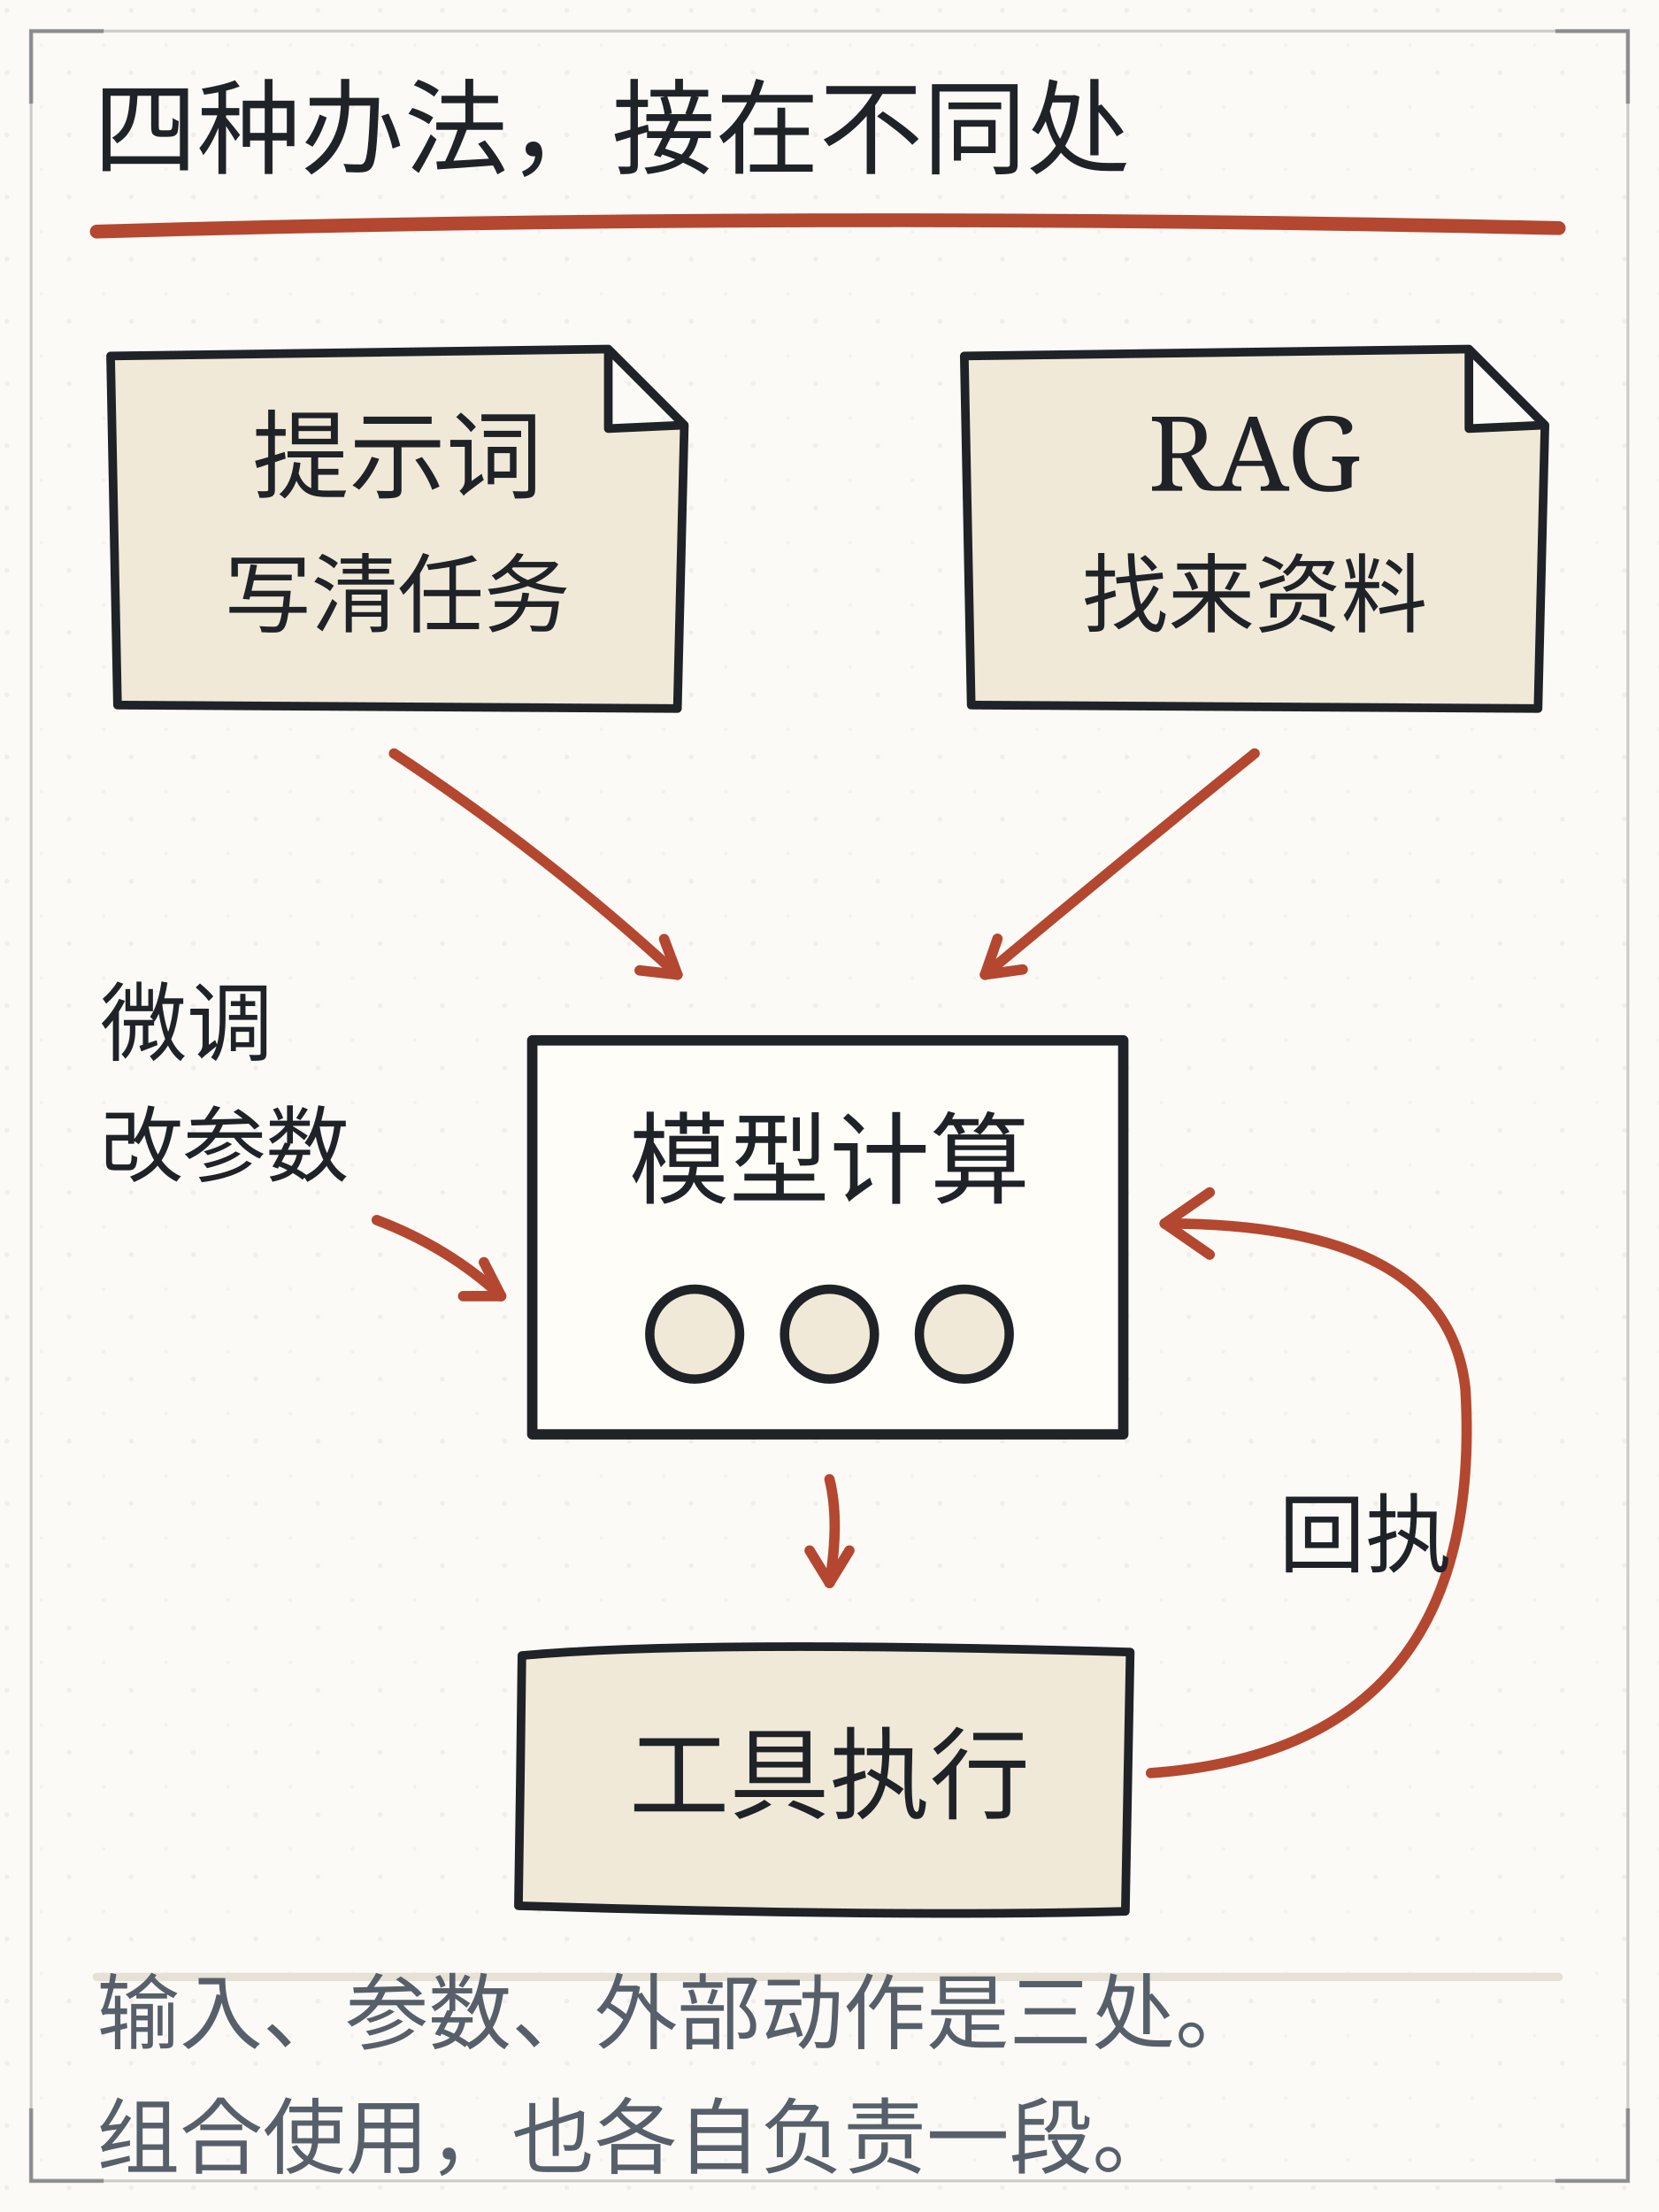
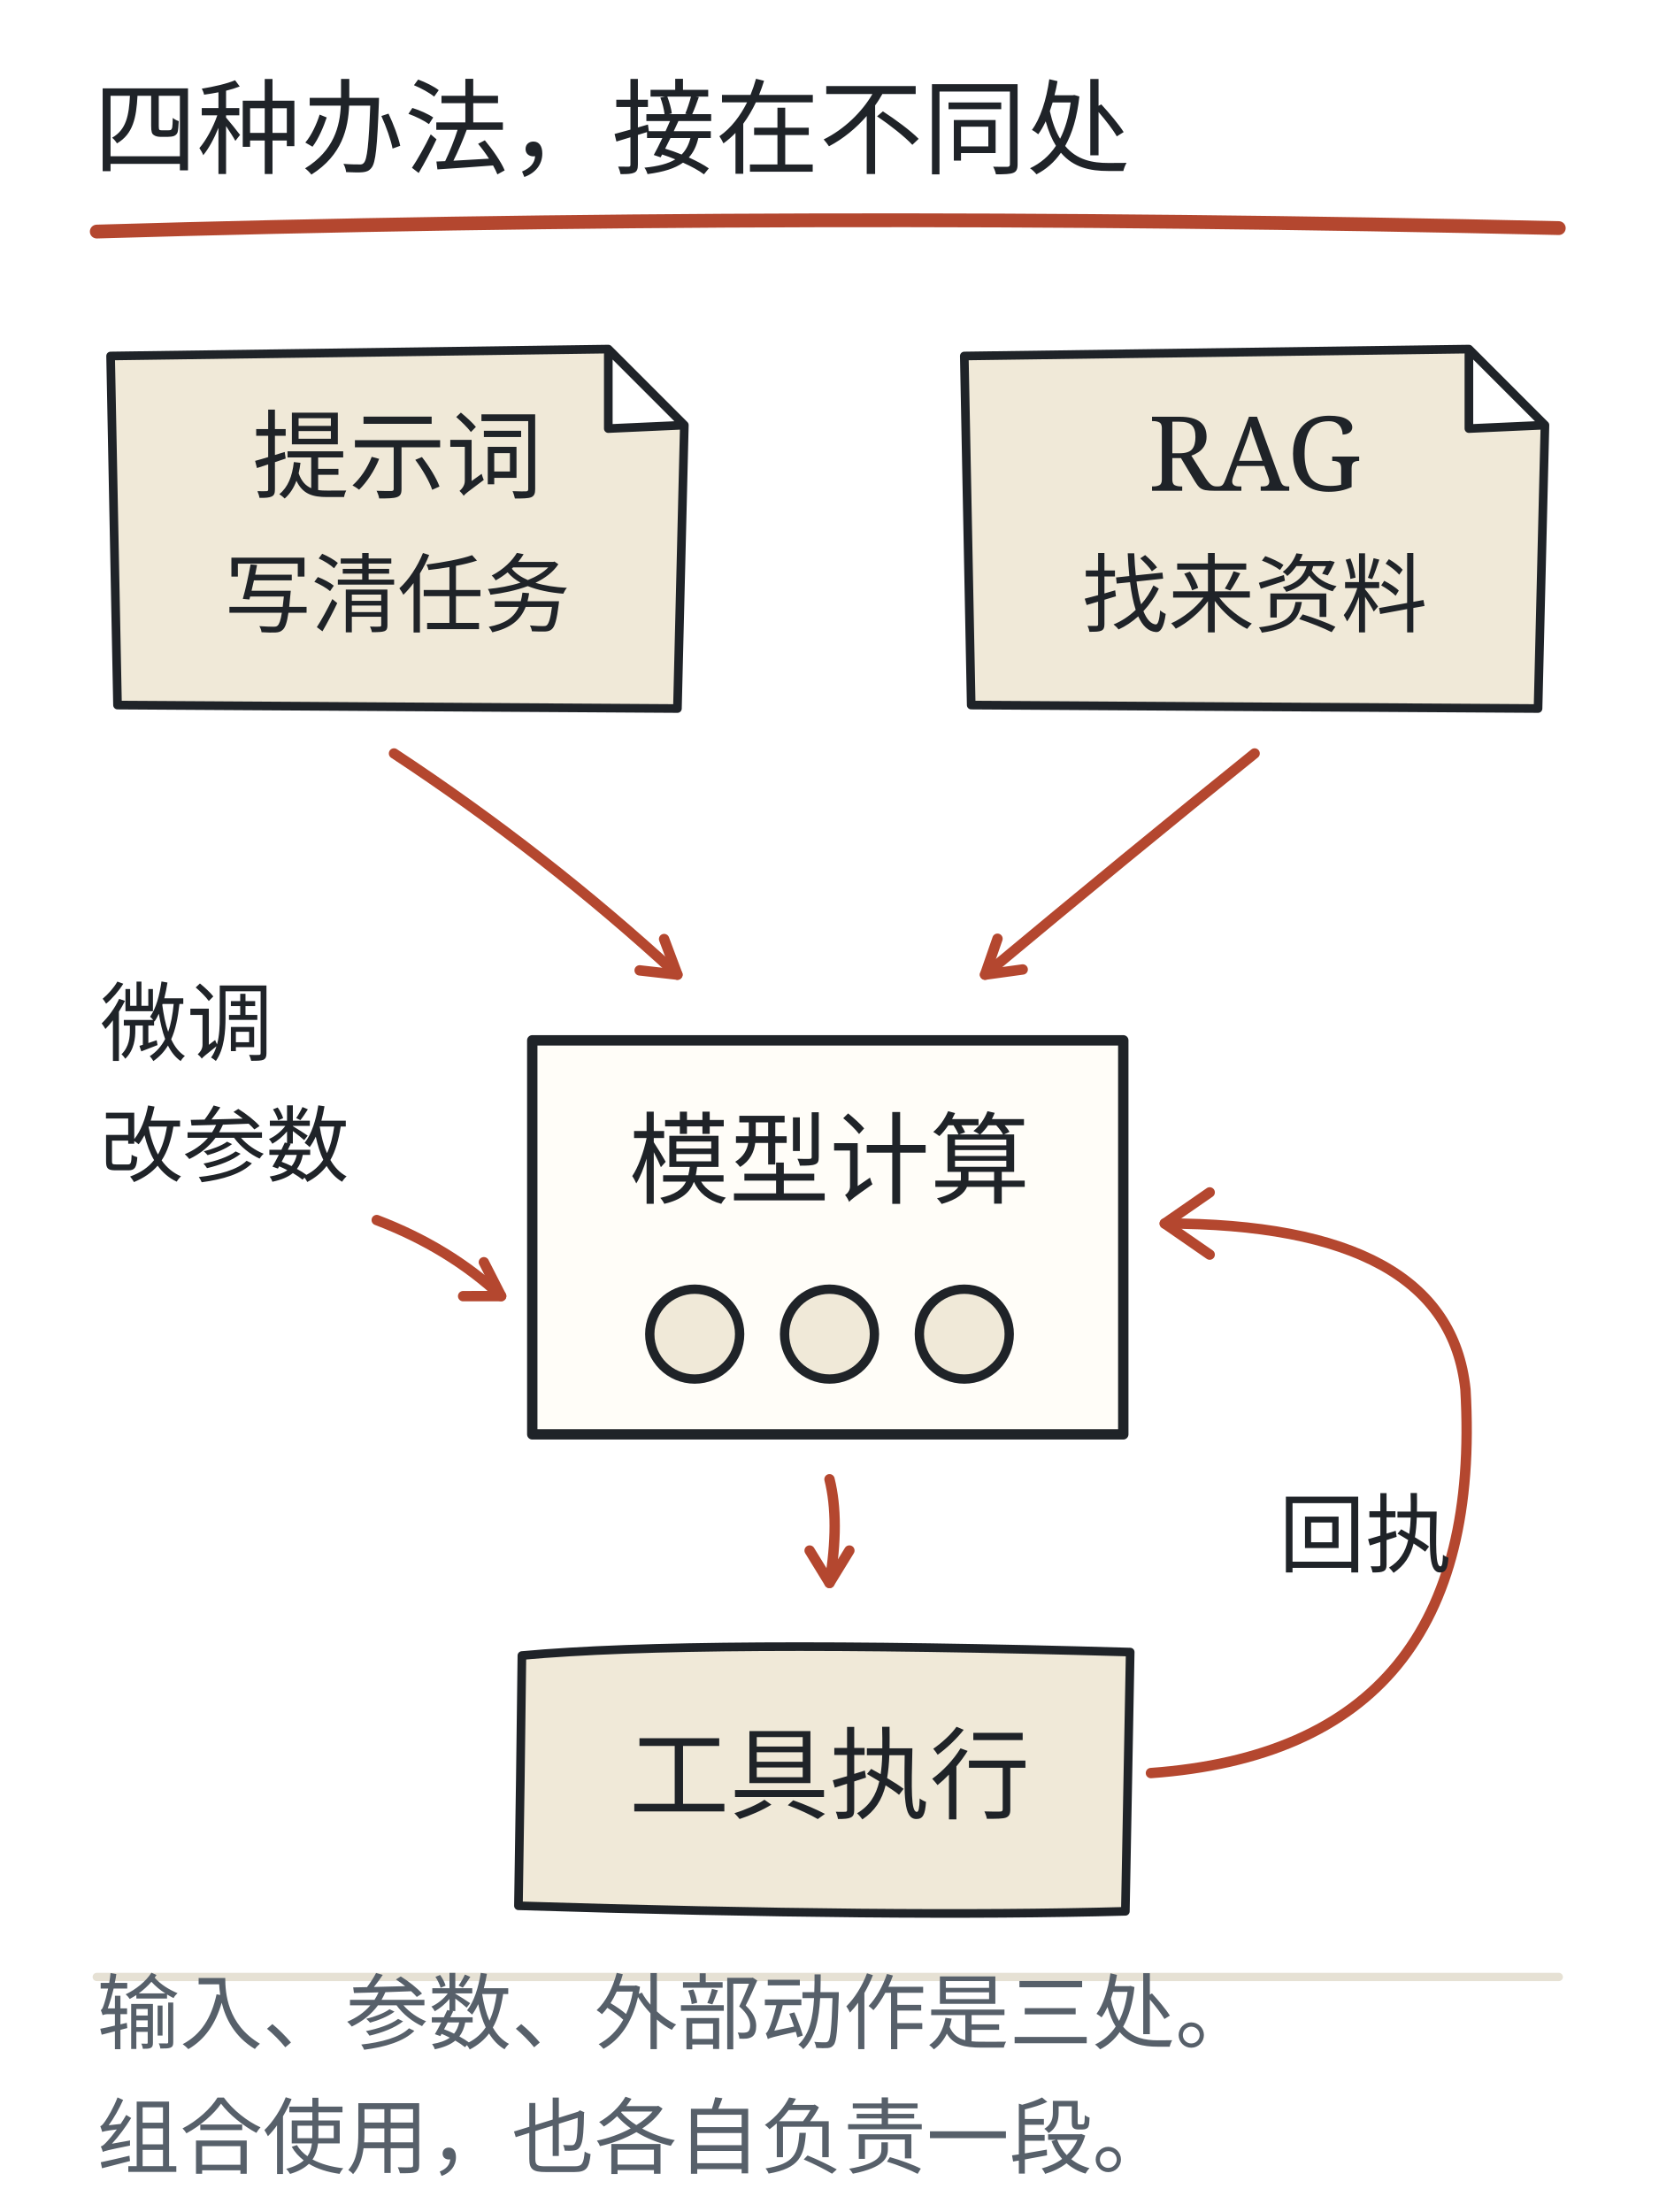
<svg xmlns="http://www.w3.org/2000/svg" width="480" height="640" viewBox="0 0 480 640" role="img" aria-labelledby="title desc">
-   <defs>
-     <pattern id="figure-grain" width="18" height="18" patternUnits="userSpaceOnUse">
-       <circle cx="2" cy="3" r=".7" fill="#1f2328" opacity=".16" />
-       <circle cx="12" cy="13" r=".55" fill="#1f2328" opacity=".11" />
-     </pattern>
-   </defs>
-   <rect width="480" height="640" fill="#fbfaf6" />
-   <rect width="480" height="640" fill="url(#figure-grain)" opacity=".34" />
-   <rect x="9" y="9" width="462" height="622" fill="none" stroke="#1f2328" stroke-width=".8" opacity=".22" />
-   <path d="M9 30 V9 H30 M450 9 H471 V30 M9 610 V631 H30 M450 631 H471 V610" fill="none" stroke="#1f2328" stroke-width="1.2" opacity=".38" />
  <g font-family="'Noto Serif SC','Source Han Serif SC','Songti SC','SimSun',serif">
    <text x="27" y="48" font-size="30" fill="#1f2328" text-anchor="start">四种办法，接在不同处</text>
    <path d="M28 67 Q232 61 451 66" stroke="#B4472F" stroke-width="4" fill="none" stroke-linecap="round" stroke-linejoin="round" />
    <path d="M32 103 L176 101 L198 123 L196 205 L34 204Z M176 101 L176 124 L198 123" stroke="#1f2328" stroke-width="2.5" fill="#f0e9d8" stroke-linecap="round" stroke-linejoin="round" />
    <text x="115" y="142" font-size="28" fill="#1f2328" text-anchor="middle">提示词</text>
    <text x="115" y="181" font-size="25" fill="#1f2328" text-anchor="middle">写清任务</text>
    <path d="M279 103 L425 101 L447 123 L445 205 L281 204Z M425 101 L425 124 L447 123" stroke="#1f2328" stroke-width="2.5" fill="#f0e9d8" stroke-linecap="round" stroke-linejoin="round" />
    <text x="363" y="142" font-size="30" fill="#1f2328" text-anchor="middle">RAG</text>
    <text x="363" y="181" font-size="25" fill="#1f2328" text-anchor="middle">找来资料</text>
    <path d="M114 218 Q158 247 196 282" stroke="#B4472F" stroke-width="3" fill="none" stroke-linecap="round" stroke-linejoin="round" />
    <path d="M185.07 280.763 L196 282 L192.145 271.698" stroke="#B4472F" stroke-width="3" fill="none" stroke-linecap="round" stroke-linejoin="round" />
    <path d="M363 218 Q327 247 285 282" stroke="#B4472F" stroke-width="3" fill="none" stroke-linecap="round" stroke-linejoin="round" />
    <path d="M288.603 271.607 L285 282 L295.897 280.496" stroke="#B4472F" stroke-width="3" fill="none" stroke-linecap="round" stroke-linejoin="round" />
    <path d="M154 301 L325 301 L325 415 L154 415Z" stroke="#1f2328" stroke-width="3" fill="#fffdf8" stroke-linecap="round" stroke-linejoin="round" />
    <text x="240" y="346" font-size="29" fill="#1f2328" text-anchor="middle">模型计算</text>
    <circle cx="201" cy="386" r="13" fill="#f0e9d8" stroke="#1f2328" stroke-width="2.7" />
    <circle cx="240" cy="386" r="13" fill="#f0e9d8" stroke="#1f2328" stroke-width="2.7" />
    <circle cx="279" cy="386" r="13" fill="#f0e9d8" stroke="#1f2328" stroke-width="2.7" />
    <text x="29" y="305" font-size="25" fill="#1f2328" text-anchor="start">微调</text>
    <text x="29" y="340" font-size="24" fill="#1f2328" text-anchor="start">改参数</text>
    <path d="M109 353 Q130 361 145 375" stroke="#B4472F" stroke-width="3" fill="none" stroke-linecap="round" stroke-linejoin="round" />
    <path d="M134 375.016 L145 375 L139.996 365.204" stroke="#B4472F" stroke-width="3" fill="none" stroke-linecap="round" stroke-linejoin="round" />
    <path d="M240 428 Q243 440 240 458" stroke="#B4472F" stroke-width="3" fill="none" stroke-linecap="round" stroke-linejoin="round" />
    <path d="M234.25 448.622 L240 458 L245.75 448.622" stroke="#B4472F" stroke-width="3" fill="none" stroke-linecap="round" stroke-linejoin="round" />
    <path d="M151 479 Q201.16 474.4 327 478 L325.6 553 Q259.64 554.8 150 551.4 Q150.6 514.5 151 479Z" stroke="#1f2328" stroke-width="2.5" fill="#f0e9d8" stroke-linecap="round" stroke-linejoin="round" />
    <text x="240" y="524" font-size="29" fill="#1f2328" text-anchor="middle">工具执行</text>
    <path d="M333 513 Q430 506 424 402 Q419 354 337 354" stroke="#B4472F" stroke-width="3" fill="none" stroke-linecap="round" stroke-linejoin="round" />
    <path d="M350 345 L337 354 L350 363" stroke="#B4472F" stroke-width="3" fill="none" stroke-linecap="round" stroke-linejoin="round" />
    <text x="370" y="453" font-size="25" fill="#1f2328" text-anchor="start">回执</text>
    <path d="M28 572 L451 572" stroke="#e6e1d4" stroke-width="2.4" fill="none" stroke-linecap="round" stroke-linejoin="round" />
    <text x="28" y="591" font-size="24" fill="#57606a" text-anchor="start">输入、参数、外部动作是三处。</text>
    <text x="28" y="627" font-size="24" fill="#57606a" text-anchor="start">组合使用，也各自负责一段。</text>
  </g>
</svg>
